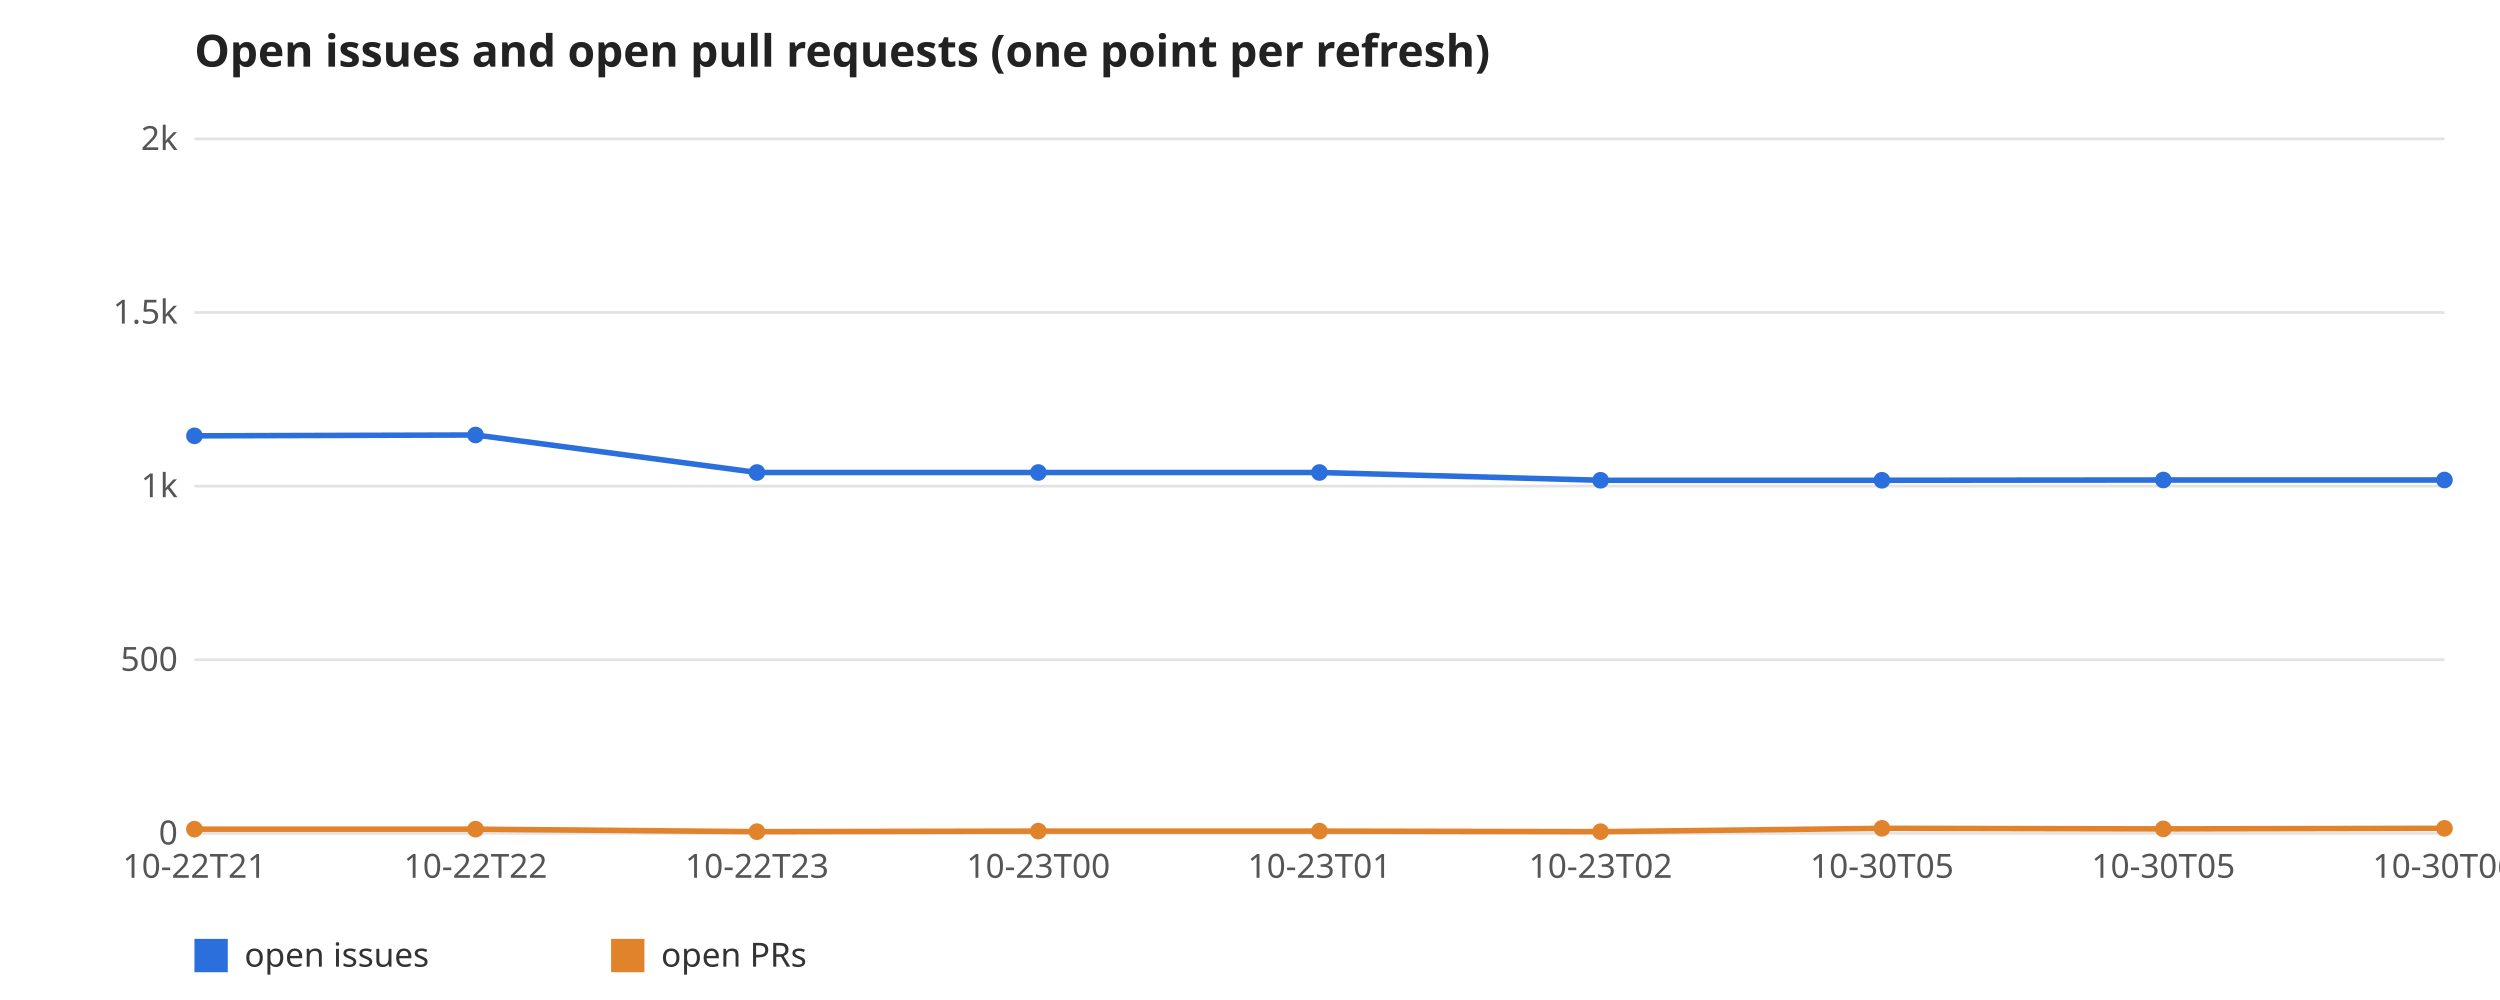
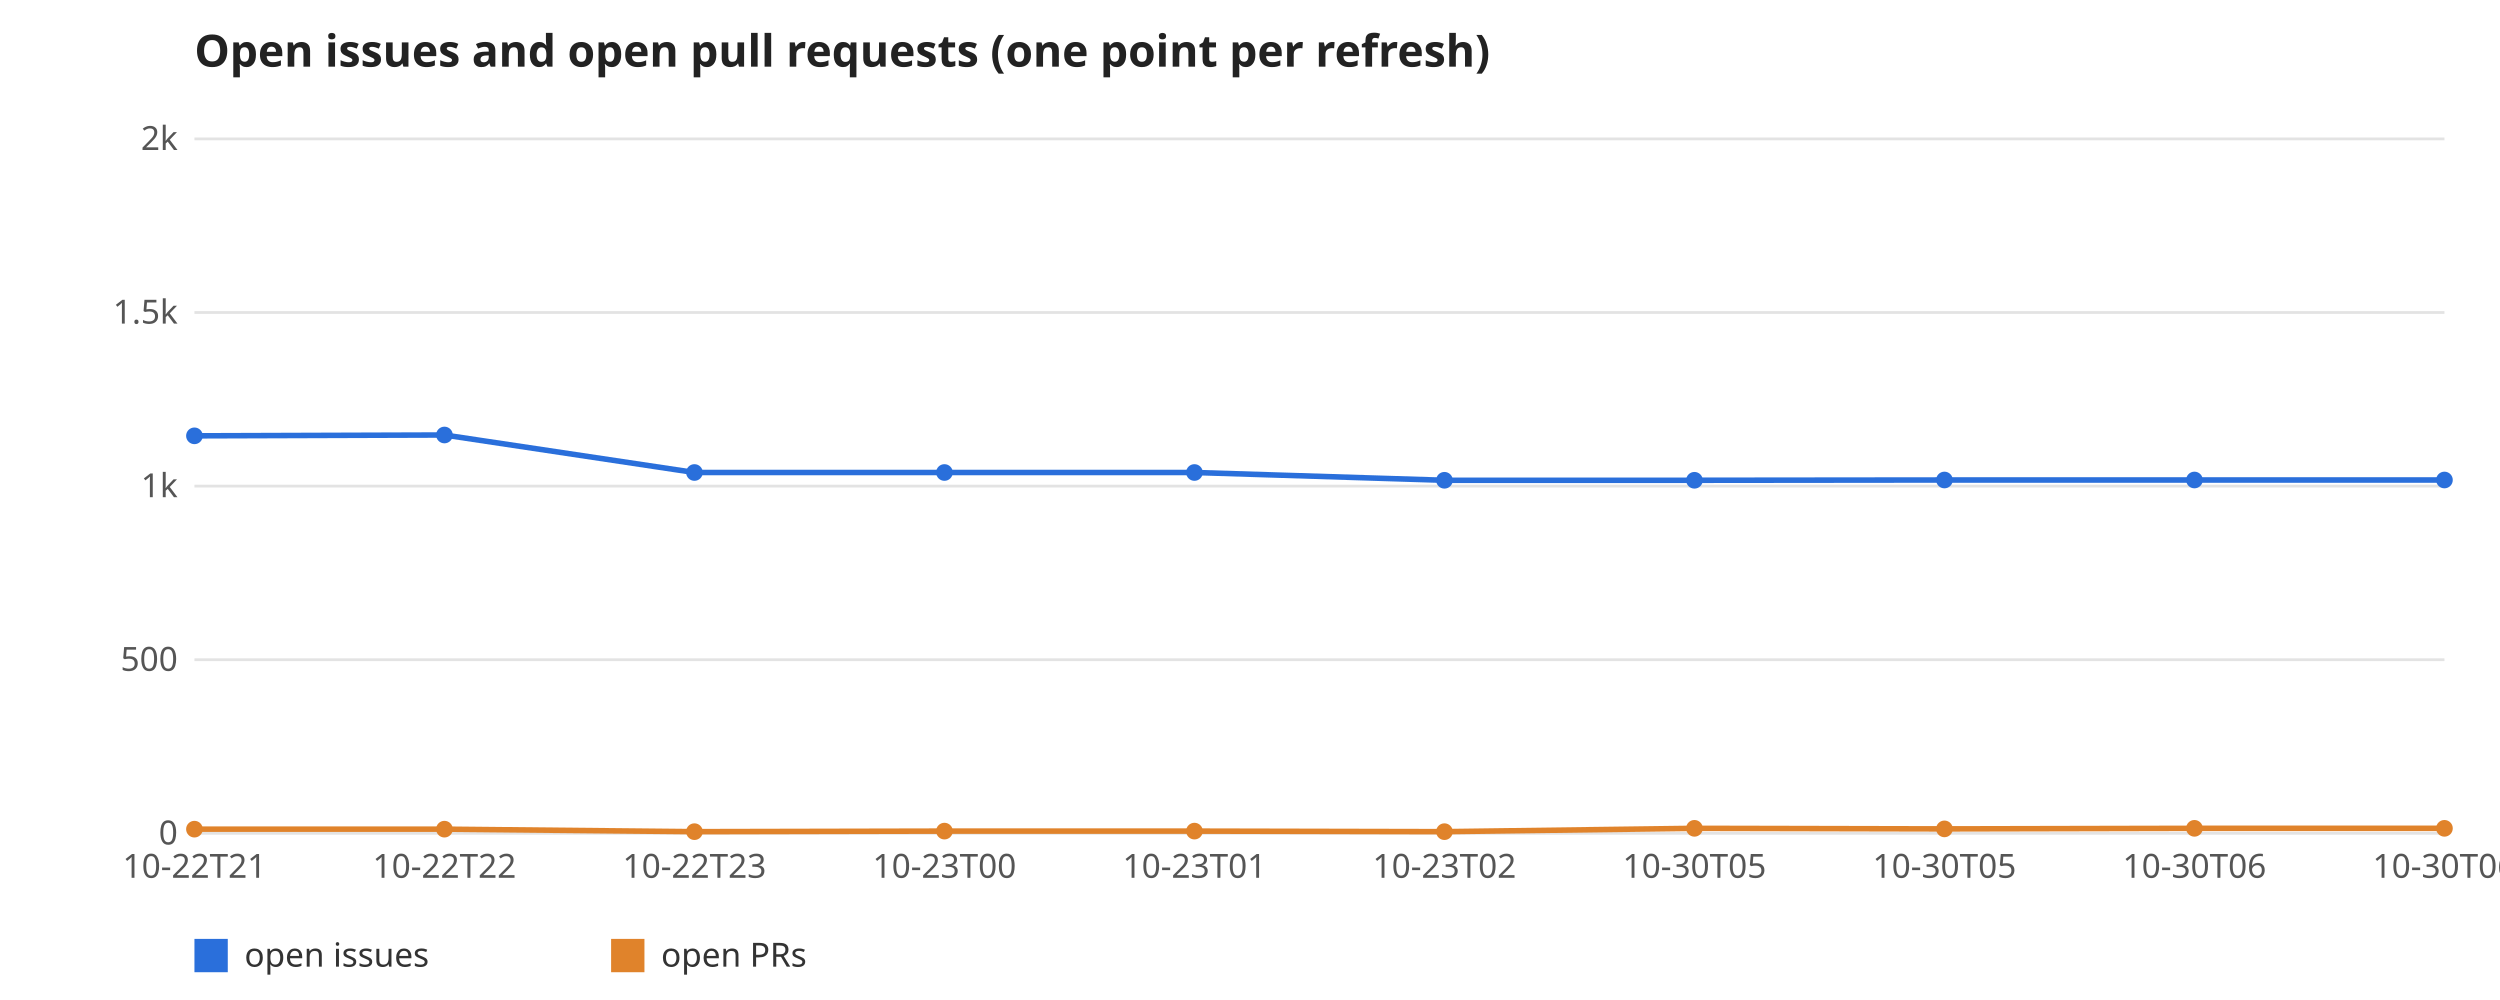
<svg xmlns="http://www.w3.org/2000/svg" viewBox="0 0 900 360" width="900" height="360" font-family="sans-serif" font-size="12">
  <rect width="900" height="360" fill="#fff" />
  <text x="70" y="24" font-size="16" font-weight="bold" fill="#222">Open issues and open pull requests (one point per refresh)</text>
  <line x1="70" x2="880" y1="300.0" y2="300.0" stroke="#e3e3e3" />
  <text x="64" y="304.0" text-anchor="end" fill="#555">0</text>
  <line x1="70" x2="880" y1="237.5" y2="237.5" stroke="#e3e3e3" />
  <text x="64" y="241.5" text-anchor="end" fill="#555">500</text>
  <line x1="70" x2="880" y1="175.0" y2="175.0" stroke="#e3e3e3" />
  <text x="64" y="179.0" text-anchor="end" fill="#555">1k</text>
  <line x1="70" x2="880" y1="112.5" y2="112.5" stroke="#e3e3e3" />
  <text x="64" y="116.5" text-anchor="end" fill="#555">1.5k</text>
  <line x1="70" x2="880" y1="50.0" y2="50.0" stroke="#e3e3e3" />
  <text x="64" y="54.0" text-anchor="end" fill="#555">2k</text>
  <text x="70.0" y="316" text-anchor="middle" fill="#555">10-22T21</text>
-   <text x="171.2" y="316" text-anchor="middle" fill="#555">10-22T22</text>
-   <text x="272.5" y="316" text-anchor="middle" fill="#555">10-22T23</text>
-   <text x="373.8" y="316" text-anchor="middle" fill="#555">10-23T00</text>
-   <text x="475.0" y="316" text-anchor="middle" fill="#555">10-23T01</text>
-   <text x="576.2" y="316" text-anchor="middle" fill="#555">10-23T02</text>
-   <text x="677.5" y="316" text-anchor="middle" fill="#555">10-30T05</text>
-   <text x="778.8" y="316" text-anchor="middle" fill="#555">10-30T05</text>
+   <text x="160.0" y="316" text-anchor="middle" fill="#555">10-22T22</text>
+   <text x="250.0" y="316" text-anchor="middle" fill="#555">10-22T23</text>
+   <text x="340.0" y="316" text-anchor="middle" fill="#555">10-23T00</text>
+   <text x="430.0" y="316" text-anchor="middle" fill="#555">10-23T01</text>
+   <text x="520.0" y="316" text-anchor="middle" fill="#555">10-23T02</text>
+   <text x="610.0" y="316" text-anchor="middle" fill="#555">10-30T05</text>
+   <text x="700.0" y="316" text-anchor="middle" fill="#555">10-30T05</text>
+   <text x="790.0" y="316" text-anchor="middle" fill="#555">10-30T06</text>
  <text x="880.0" y="316" text-anchor="middle" fill="#555">10-30T06</text>
-   <polyline points="70.0,156.9 171.2,156.6 272.5,170.1 373.8,170.1 475.0,170.1 576.2,172.9 677.5,172.9 778.8,172.8 880.0,172.8" fill="none" stroke="#2a6fdb" stroke-width="2" />
+   <polyline points="70.0,156.9 160.0,156.6 250.0,170.1 340.0,170.1 430.0,170.1 520.0,172.9 610.0,172.9 700.0,172.8 790.0,172.8 880.0,172.8" fill="none" stroke="#2a6fdb" stroke-width="2" />
  <circle cx="70.0" cy="156.9" r="3" fill="#2a6fdb" />
-   <circle cx="171.2" cy="156.6" r="3" fill="#2a6fdb" />
-   <circle cx="272.5" cy="170.1" r="3" fill="#2a6fdb" />
-   <circle cx="373.8" cy="170.1" r="3" fill="#2a6fdb" />
-   <circle cx="475.0" cy="170.1" r="3" fill="#2a6fdb" />
-   <circle cx="576.2" cy="172.9" r="3" fill="#2a6fdb" />
-   <circle cx="677.5" cy="172.9" r="3" fill="#2a6fdb" />
-   <circle cx="778.8" cy="172.8" r="3" fill="#2a6fdb" />
+   <circle cx="160.0" cy="156.6" r="3" fill="#2a6fdb" />
+   <circle cx="250.0" cy="170.1" r="3" fill="#2a6fdb" />
+   <circle cx="340.0" cy="170.1" r="3" fill="#2a6fdb" />
+   <circle cx="430.0" cy="170.1" r="3" fill="#2a6fdb" />
+   <circle cx="520.0" cy="172.9" r="3" fill="#2a6fdb" />
+   <circle cx="610.0" cy="172.9" r="3" fill="#2a6fdb" />
+   <circle cx="700.0" cy="172.8" r="3" fill="#2a6fdb" />
+   <circle cx="790.0" cy="172.8" r="3" fill="#2a6fdb" />
  <circle cx="880.0" cy="172.8" r="3" fill="#2a6fdb" />
-   <polyline points="70.0,298.5 171.2,298.5 272.5,299.4 373.8,299.2 475.0,299.2 576.2,299.4 677.5,298.2 778.8,298.4 880.0,298.2" fill="none" stroke="#e0832b" stroke-width="2" />
+   <polyline points="70.0,298.5 160.0,298.5 250.0,299.4 340.0,299.2 430.0,299.2 520.0,299.4 610.0,298.2 700.0,298.4 790.0,298.2 880.0,298.2" fill="none" stroke="#e0832b" stroke-width="2" />
  <circle cx="70.0" cy="298.5" r="3" fill="#e0832b" />
-   <circle cx="171.2" cy="298.5" r="3" fill="#e0832b" />
-   <circle cx="272.5" cy="299.4" r="3" fill="#e0832b" />
-   <circle cx="373.8" cy="299.2" r="3" fill="#e0832b" />
-   <circle cx="475.0" cy="299.2" r="3" fill="#e0832b" />
-   <circle cx="576.2" cy="299.4" r="3" fill="#e0832b" />
-   <circle cx="677.5" cy="298.2" r="3" fill="#e0832b" />
-   <circle cx="778.8" cy="298.4" r="3" fill="#e0832b" />
+   <circle cx="160.0" cy="298.5" r="3" fill="#e0832b" />
+   <circle cx="250.0" cy="299.4" r="3" fill="#e0832b" />
+   <circle cx="340.0" cy="299.2" r="3" fill="#e0832b" />
+   <circle cx="430.0" cy="299.2" r="3" fill="#e0832b" />
+   <circle cx="520.0" cy="299.4" r="3" fill="#e0832b" />
+   <circle cx="610.0" cy="298.2" r="3" fill="#e0832b" />
+   <circle cx="700.0" cy="298.4" r="3" fill="#e0832b" />
+   <circle cx="790.0" cy="298.2" r="3" fill="#e0832b" />
  <circle cx="880.0" cy="298.2" r="3" fill="#e0832b" />
  <rect x="70" y="338" width="12" height="12" fill="#2a6fdb" />
  <text x="88" y="348" fill="#333">open issues</text>
  <rect x="220" y="338" width="12" height="12" fill="#e0832b" />
  <text x="238" y="348" fill="#333">open PRs</text>
</svg>
